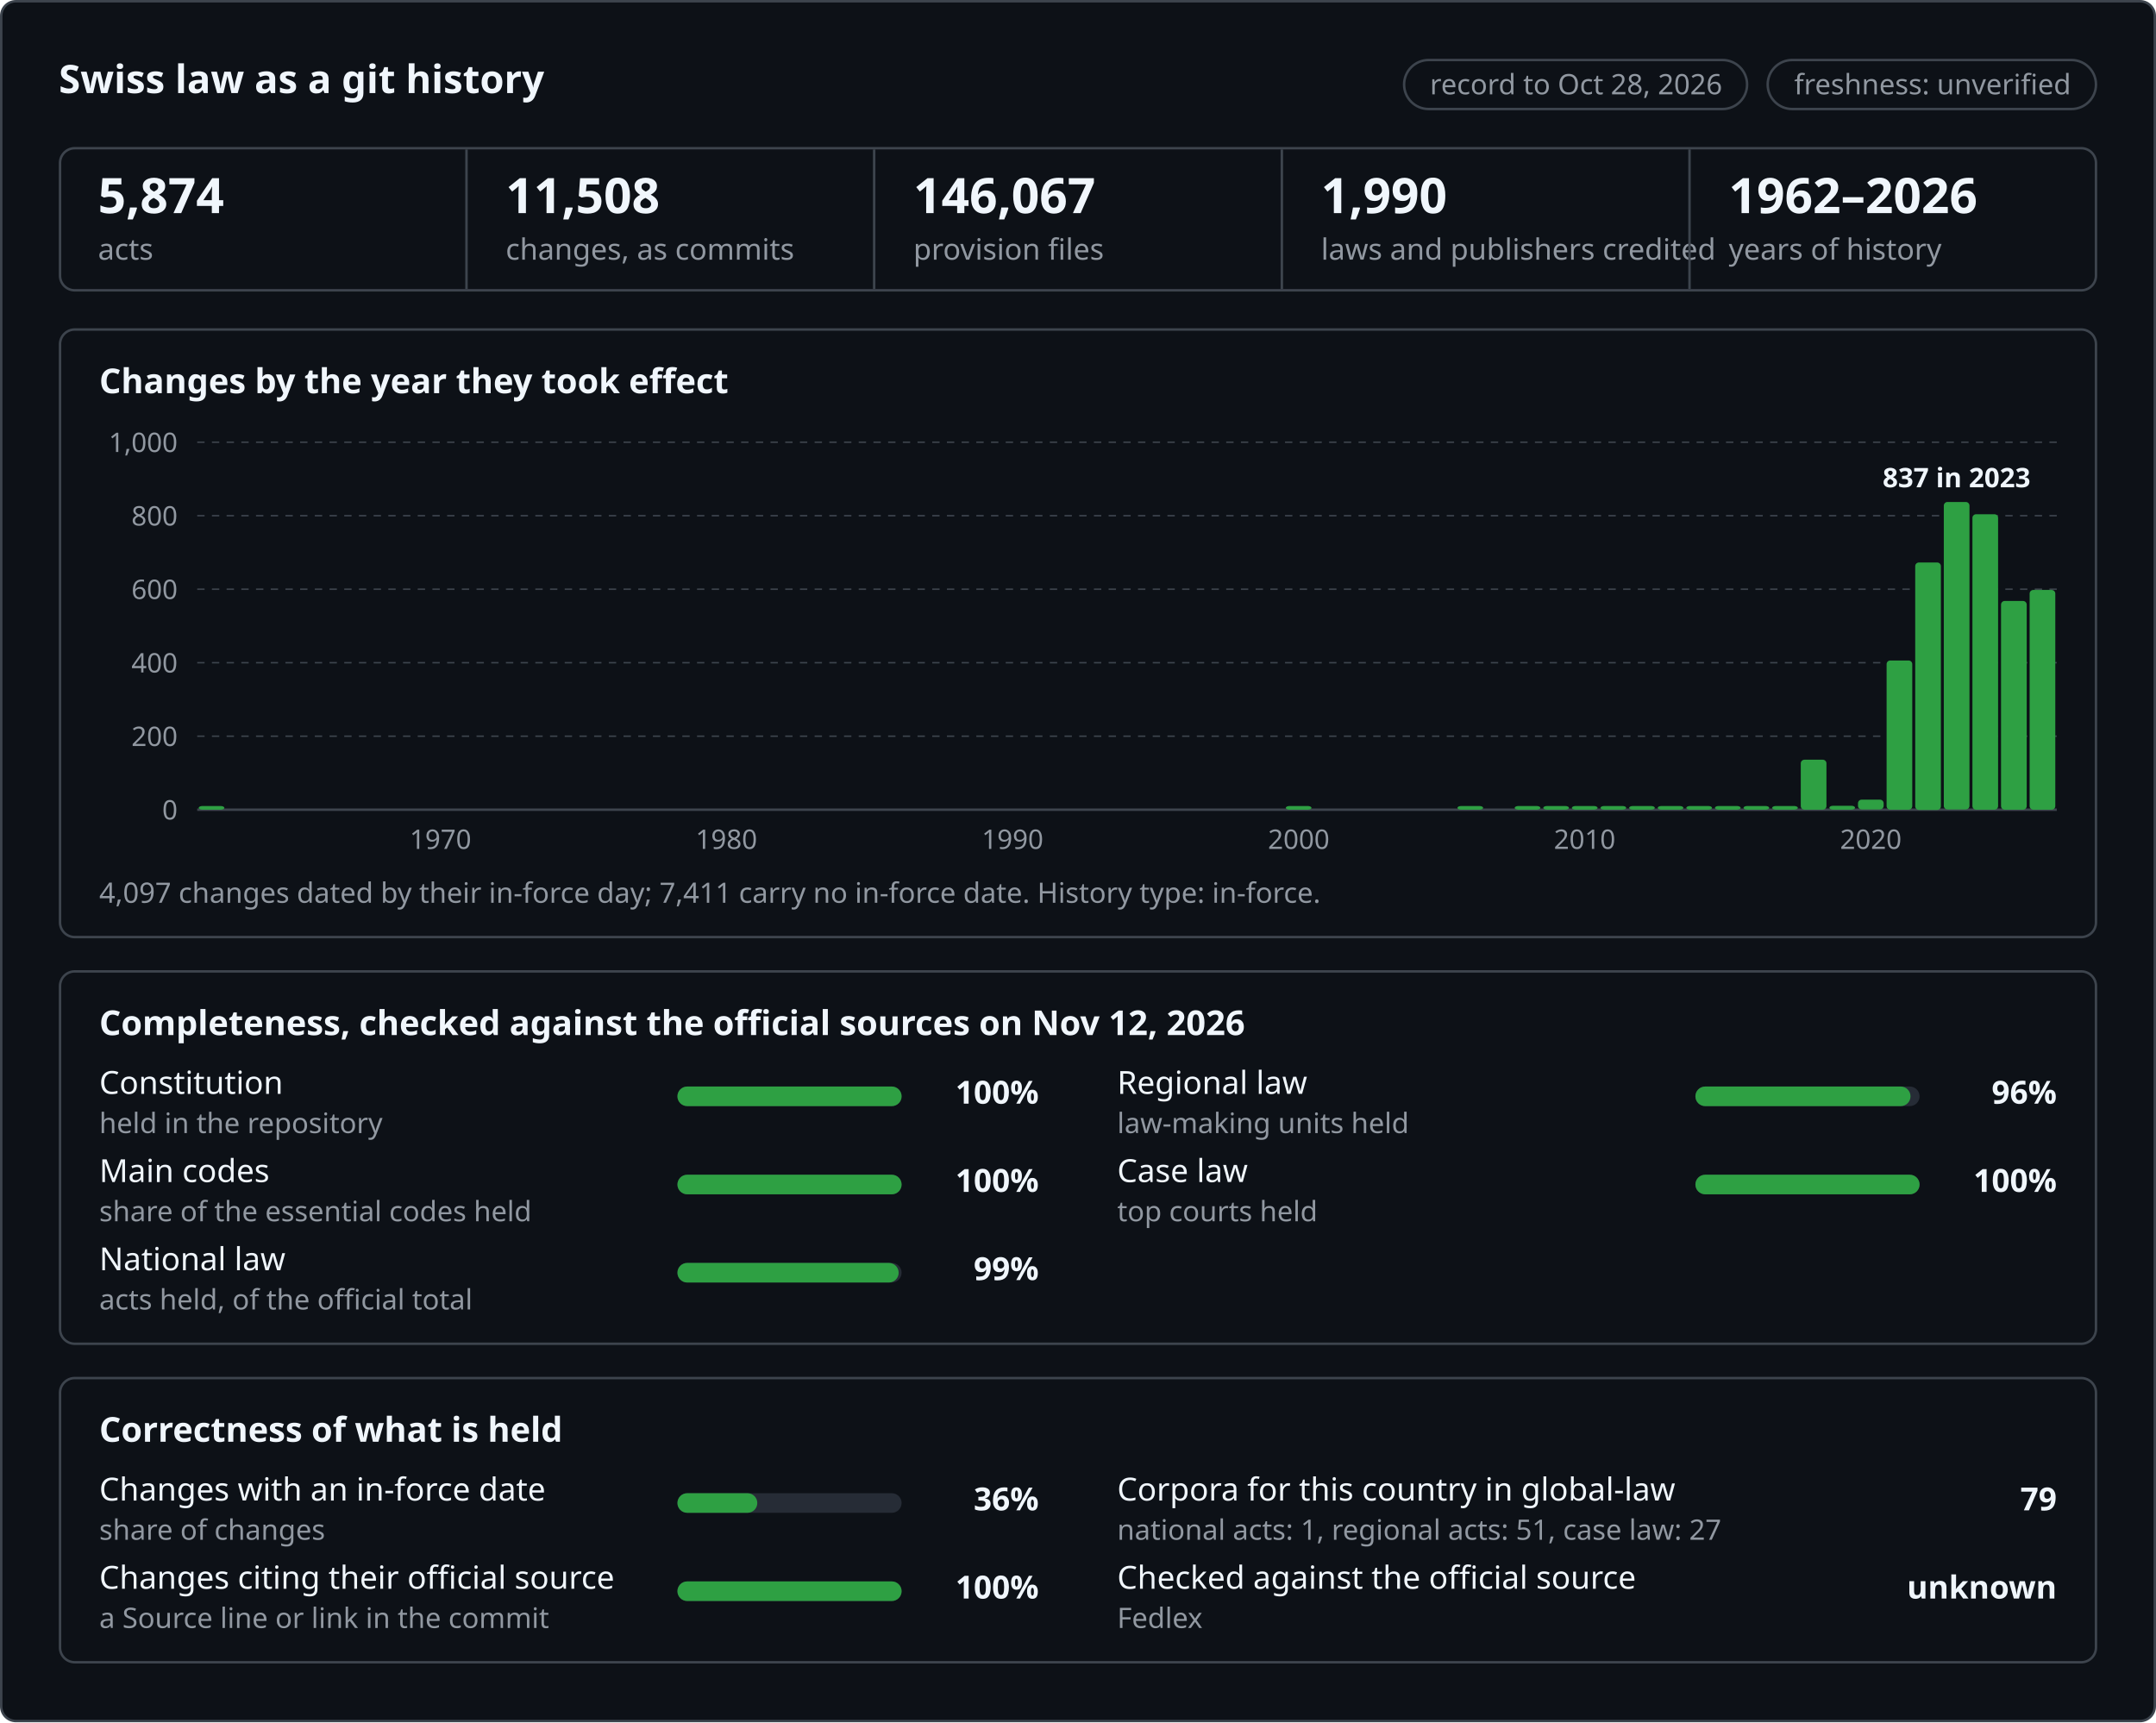
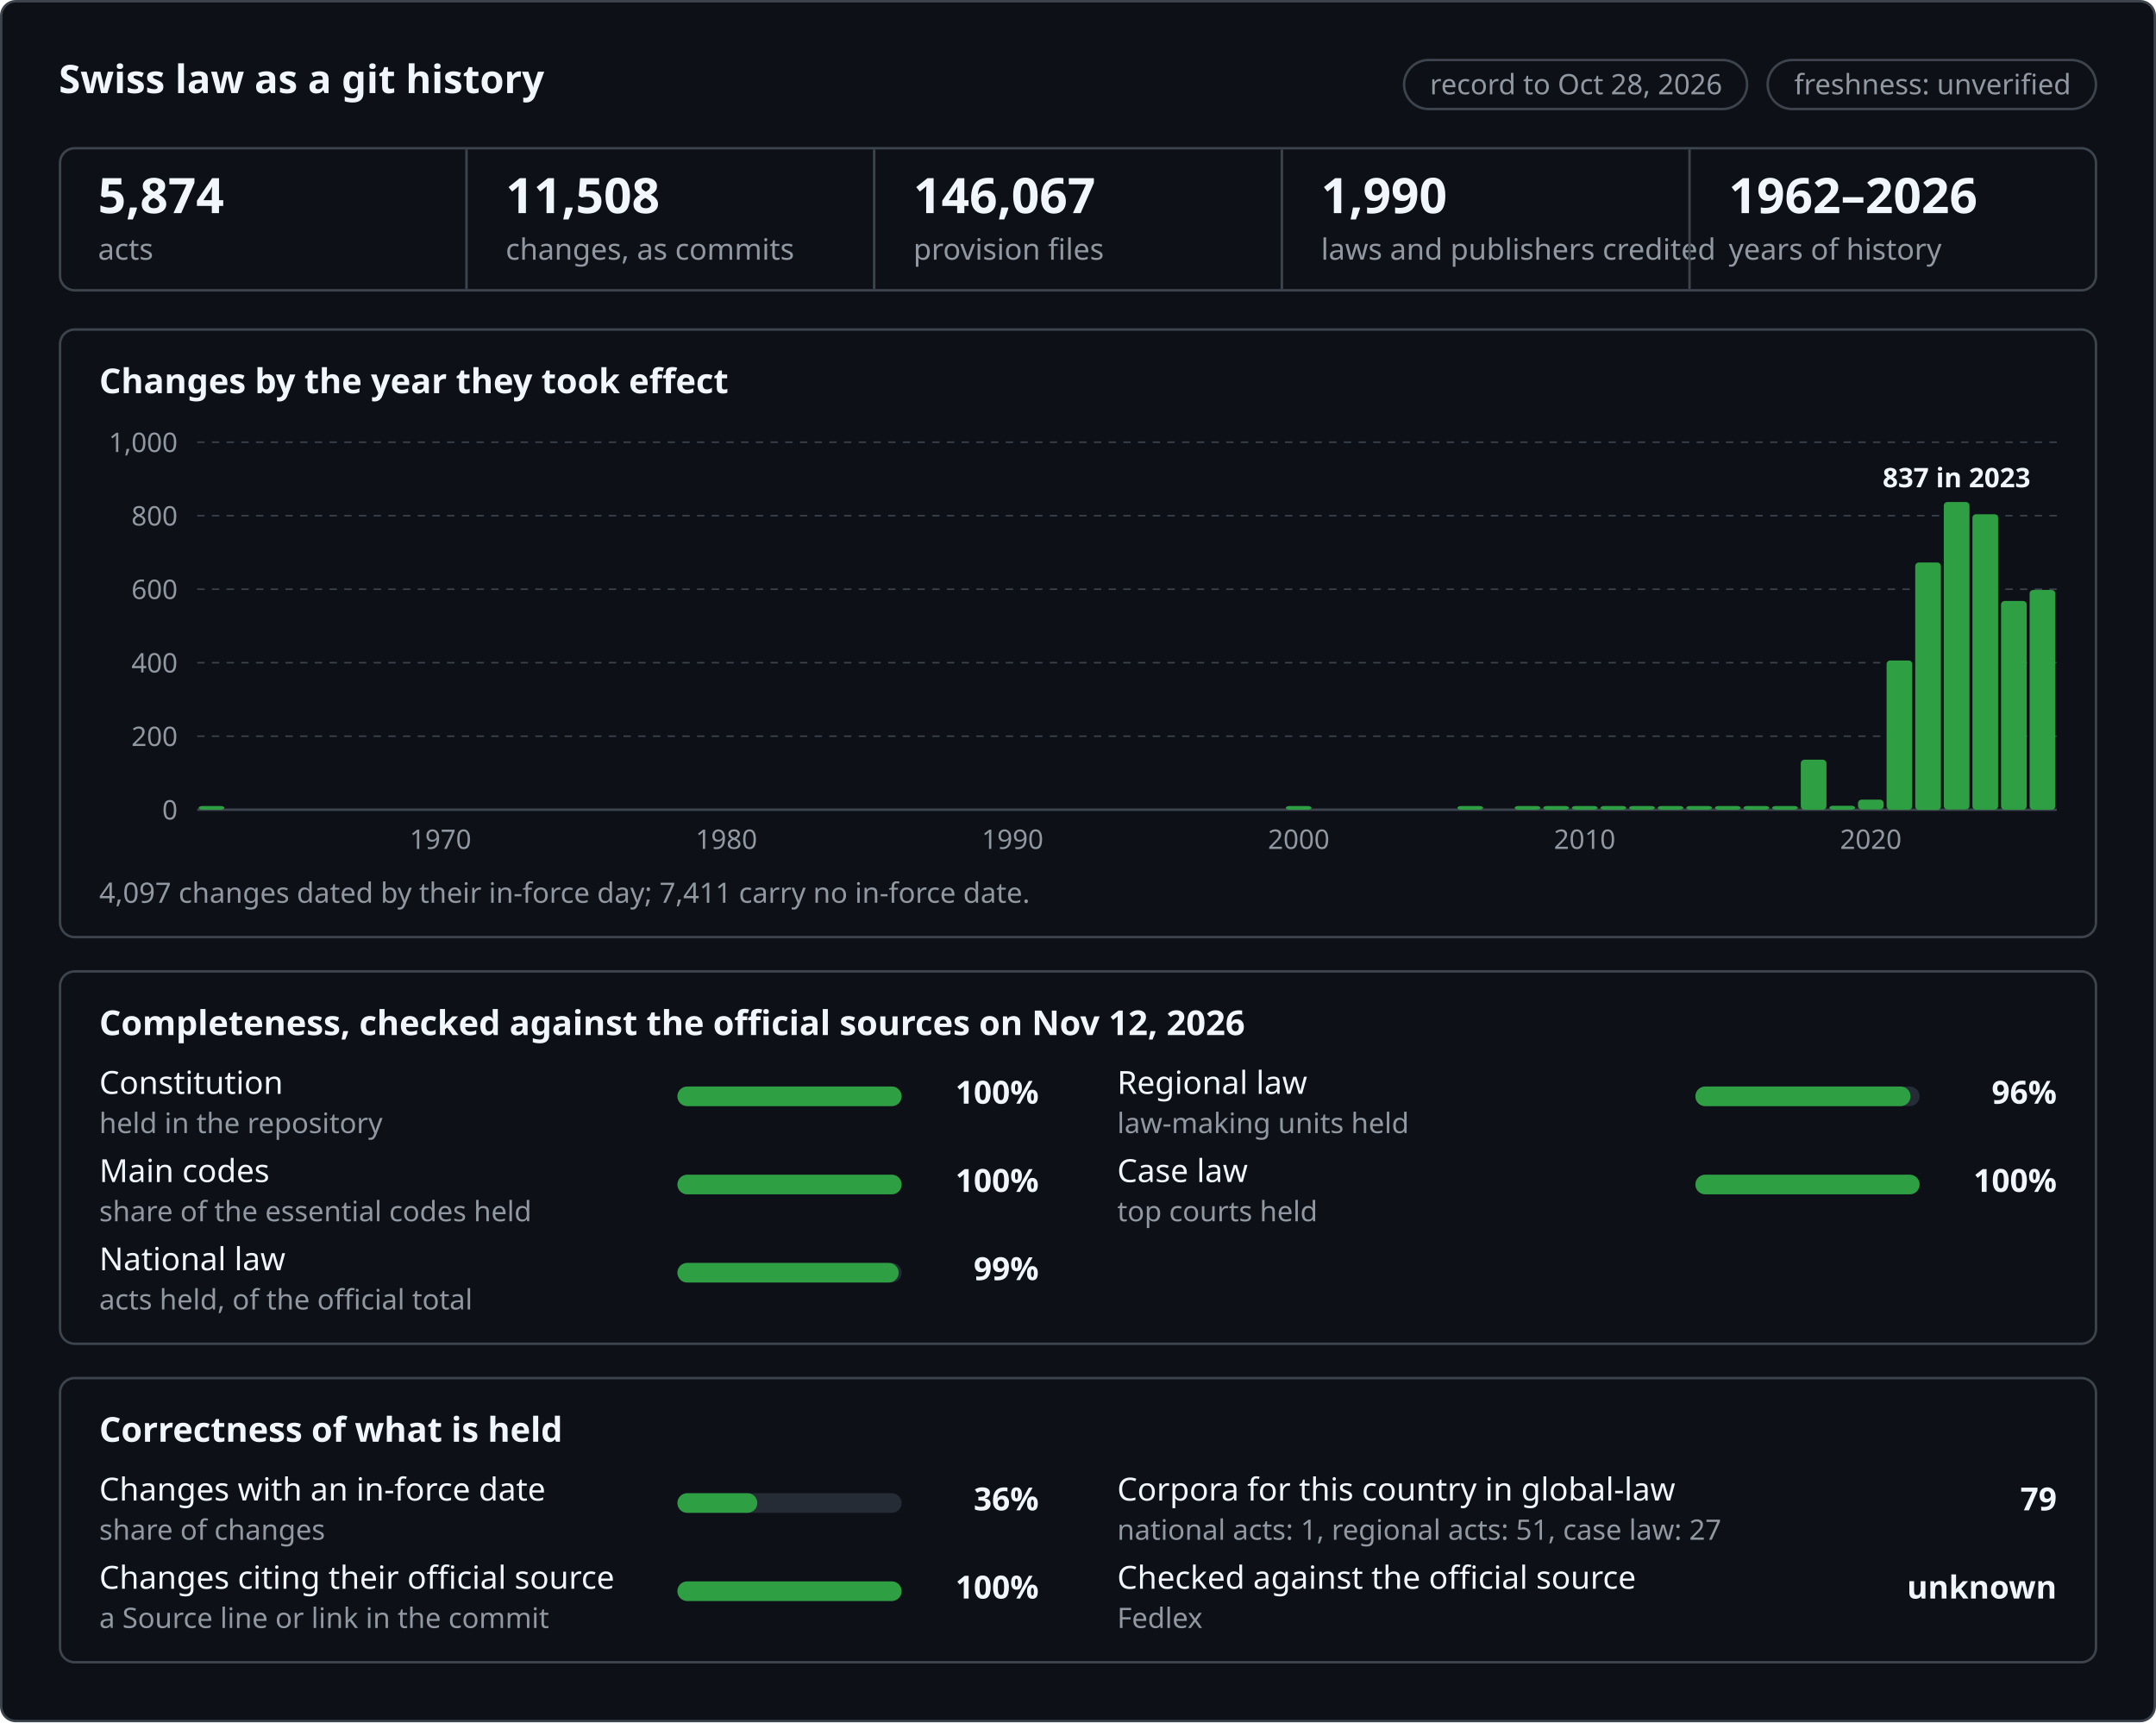
<svg xmlns="http://www.w3.org/2000/svg" width="880" height="703" viewBox="0 0 880 703" font-family="-apple-system,BlinkMacSystemFont,Segoe UI,Noto Sans,Helvetica,Arial,sans-serif">
  <rect x="0.5" y="0.5" width="879" height="702" rx="6" fill="#0d1117" stroke="#3d444d" />
  <text x="24" y="38" font-size="16" font-weight="600" fill="#f0f6fc">Swiss law as a git history</text>
  <rect x="573.1" y="24.5" width="140" height="20" rx="10" fill="none" stroke="#3d444d" />
  <text x="643.3" y="38.5" font-size="11.5" font-weight="500" text-anchor="middle" fill="#9198a1">record to Oct 28, 2026</text>
  <rect x="721.5" y="24.5" width="134" height="20" rx="10" fill="none" stroke="#3d444d" />
  <text x="788.8" y="38.5" font-size="11.5" font-weight="500" text-anchor="middle" fill="#9198a1">freshness: unverified</text>
  <rect x="24.5" y="60.5" width="831" height="58" rx="6" fill="#0d1117" stroke="#3d444d" />
  <text x="40.0" y="87" font-size="20" font-weight="600" fill="#f0f6fc">5,874</text>
  <text x="40.0" y="106" font-size="12" fill="#9198a1">acts</text>
  <line x1="190.4" y1="61" x2="190.4" y2="118" stroke="#3d444d" />
  <text x="206.4" y="87" font-size="20" font-weight="600" fill="#f0f6fc">11,508</text>
  <text x="206.4" y="106" font-size="12" fill="#9198a1">changes, as commits</text>
  <line x1="356.8" y1="61" x2="356.8" y2="118" stroke="#3d444d" />
  <text x="372.8" y="87" font-size="20" font-weight="600" fill="#f0f6fc">146,067</text>
  <text x="372.8" y="106" font-size="12" fill="#9198a1">provision files</text>
  <line x1="523.2" y1="61" x2="523.2" y2="118" stroke="#3d444d" />
  <text x="539.2" y="87" font-size="20" font-weight="600" fill="#f0f6fc">1,990</text>
  <text x="539.2" y="106" font-size="12" fill="#9198a1" textLength="142" lengthAdjust="spacingAndGlyphs">laws and publishers credited</text>
  <line x1="689.6" y1="61" x2="689.6" y2="118" stroke="#3d444d" />
  <text x="705.6" y="87" font-size="20" font-weight="600" fill="#f0f6fc">1962–2026</text>
  <text x="705.6" y="106" font-size="12" fill="#9198a1">years of history</text>
  <rect x="24.5" y="134.5" width="831" height="248" rx="6" fill="#0d1117" stroke="#3d444d" />
  <text x="40.5" y="160.5" font-size="14" font-weight="600" fill="#f0f6fc">Changes by the year they took effect</text>
  <line x1="80.5" y1="330.5" x2="839.5" y2="330.5" stroke="#3d444d" stroke-width="1" />
  <text x="72.5" y="334.5" font-size="11" text-anchor="end" fill="#9198a1">0</text>
  <line x1="80.5" y1="300.5" x2="839.5" y2="300.5" stroke="#3d444d" stroke-width="0.6" stroke-dasharray="3 3" />
  <text x="72.5" y="304.5" font-size="11" text-anchor="end" fill="#9198a1">200</text>
  <line x1="80.5" y1="270.5" x2="839.5" y2="270.5" stroke="#3d444d" stroke-width="0.6" stroke-dasharray="3 3" />
  <text x="72.5" y="274.5" font-size="11" text-anchor="end" fill="#9198a1">400</text>
  <line x1="80.5" y1="240.5" x2="839.5" y2="240.5" stroke="#3d444d" stroke-width="0.6" stroke-dasharray="3 3" />
  <text x="72.5" y="244.5" font-size="11" text-anchor="end" fill="#9198a1">600</text>
  <line x1="80.5" y1="210.5" x2="839.5" y2="210.5" stroke="#3d444d" stroke-width="0.6" stroke-dasharray="3 3" />
  <text x="72.5" y="214.5" font-size="11" text-anchor="end" fill="#9198a1">800</text>
  <line x1="80.5" y1="180.5" x2="839.5" y2="180.5" stroke="#3d444d" stroke-width="0.6" stroke-dasharray="3 3" />
  <text x="72.5" y="184.5" font-size="11" text-anchor="end" fill="#9198a1">1,000</text>
  <rect x="81.10" y="329.0" width="10.48" height="1.5" rx="1.5" fill="#2ea043" />
  <text x="179.8" y="346.5" font-size="11" text-anchor="middle" fill="#9198a1">1970</text>
  <text x="296.5" y="346.5" font-size="11" text-anchor="middle" fill="#9198a1">1980</text>
  <text x="413.3" y="346.5" font-size="11" text-anchor="middle" fill="#9198a1">1990</text>
  <rect x="524.82" y="329.0" width="10.48" height="1.5" rx="1.5" fill="#2ea043" />
  <text x="530.1" y="346.5" font-size="11" text-anchor="middle" fill="#9198a1">2000</text>
  <rect x="594.88" y="329.0" width="10.48" height="1.5" rx="1.5" fill="#2ea043" />
  <rect x="618.24" y="329.0" width="10.48" height="1.5" rx="1.5" fill="#2ea043" />
  <rect x="629.92" y="329.0" width="10.48" height="1.5" rx="1.5" fill="#2ea043" />
  <rect x="641.59" y="329.0" width="10.48" height="1.5" rx="1.5" fill="#2ea043" />
  <text x="646.8" y="346.5" font-size="11" text-anchor="middle" fill="#9198a1">2010</text>
  <rect x="653.27" y="329.0" width="10.48" height="1.5" rx="1.5" fill="#2ea043" />
  <rect x="664.95" y="329.0" width="10.48" height="1.5" rx="1.5" fill="#2ea043" />
  <rect x="676.62" y="329.0" width="10.48" height="1.5" rx="1.5" fill="#2ea043" />
  <rect x="688.30" y="329.0" width="10.48" height="1.5" rx="1.5" fill="#2ea043" />
  <rect x="699.98" y="329.0" width="10.48" height="1.5" rx="1.5" fill="#2ea043" />
  <rect x="711.65" y="329.0" width="10.48" height="1.5" rx="1.5" fill="#2ea043" />
  <rect x="723.33" y="329.0" width="10.48" height="1.5" rx="1.5" fill="#2ea043" />
  <rect x="735.01" y="310.1" width="10.48" height="20.4" rx="1.5" fill="#2ea043" />
  <rect x="746.68" y="328.9" width="10.48" height="1.6" rx="1.5" fill="#2ea043" />
  <rect x="758.36" y="326.4" width="10.48" height="4.0" rx="1.5" fill="#2ea043" />
  <text x="763.6" y="346.5" font-size="11" text-anchor="middle" fill="#9198a1">2020</text>
  <rect x="770.04" y="269.6" width="10.48" height="60.9" rx="1.5" fill="#2ea043" />
  <rect x="781.72" y="229.6" width="10.48" height="101.0" rx="1.5" fill="#2ea043" />
  <rect x="793.39" y="204.9" width="10.48" height="125.5" rx="1.5" fill="#2ea043" />
  <text x="798.6" y="198.9" font-size="11" font-weight="600" text-anchor="middle" fill="#f0f6fc">837 in 2023</text>
  <rect x="805.07" y="209.9" width="10.48" height="120.6" rx="1.5" fill="#2ea043" />
  <rect x="816.75" y="245.3" width="10.48" height="85.2" rx="1.5" fill="#2ea043" />
  <rect x="828.42" y="240.8" width="10.48" height="89.7" rx="1.5" fill="#2ea043" />
-   <text x="40.5" y="368.5" font-size="11.5" fill="#9198a1">4,097 changes dated by their in-force day; 7,411 carry no in-force date. History type: in-force.</text>
+   <text x="40.5" y="368.5" font-size="11.5" fill="#9198a1">4,097 changes dated by their in-force day; 7,411 carry no in-force date.</text>
  <rect x="24.5" y="396.5" width="831" height="152" rx="6" fill="#0d1117" stroke="#3d444d" />
  <text x="40.5" y="422.5" font-size="14" font-weight="600" fill="#f0f6fc">Completeness, checked against the official sources on Nov 12, 2026</text>
  <text x="40.5" y="446.5" font-size="13" fill="#f0f6fc">Constitution</text>
  <text x="40.5" y="462.5" font-size="11.5" fill="#9198a1">held in the repository</text>
  <g>
    <rect x="276.5" y="443.5" width="91.5" height="8" rx="4" fill="#262c36" />
    <rect x="276.5" y="443.5" width="91.5" height="8" rx="4" fill="#2ea043" />
  </g>
  <text x="424.0" y="450.5" font-size="13" font-weight="600" text-anchor="end" fill="#f0f6fc">100%</text>
  <text x="40.5" y="482.5" font-size="13" fill="#f0f6fc">Main codes</text>
  <text x="40.5" y="498.5" font-size="11.5" fill="#9198a1">share of the essential codes held</text>
  <g>
    <rect x="276.5" y="479.5" width="91.5" height="8" rx="4" fill="#262c36" />
    <rect x="276.5" y="479.5" width="91.5" height="8" rx="4" fill="#2ea043" />
  </g>
  <text x="424.0" y="486.5" font-size="13" font-weight="600" text-anchor="end" fill="#f0f6fc">100%</text>
  <text x="40.5" y="518.5" font-size="13" fill="#f0f6fc">National law</text>
  <text x="40.5" y="534.5" font-size="11.5" fill="#9198a1">acts held, of the official total</text>
  <g>
    <rect x="276.5" y="515.5" width="91.5" height="8" rx="4" fill="#262c36" />
    <rect x="276.5" y="515.5" width="90.3" height="8" rx="4" fill="#2ea043" />
  </g>
  <text x="424.0" y="522.5" font-size="13" font-weight="600" text-anchor="end" fill="#f0f6fc">99%</text>
  <text x="456.0" y="446.5" font-size="13" fill="#f0f6fc">Regional law</text>
  <text x="456.0" y="462.5" font-size="11.5" fill="#9198a1">law-making units held</text>
  <g>
    <rect x="692.0" y="443.5" width="91.5" height="8" rx="4" fill="#262c36" />
    <rect x="692.0" y="443.5" width="87.8" height="8" rx="4" fill="#2ea043" />
  </g>
  <text x="839.5" y="450.5" font-size="13" font-weight="600" text-anchor="end" fill="#f0f6fc">96%</text>
  <text x="456.0" y="482.5" font-size="13" fill="#f0f6fc">Case law</text>
  <text x="456.0" y="498.5" font-size="11.5" fill="#9198a1">top courts held</text>
  <g>
    <rect x="692.0" y="479.5" width="91.5" height="8" rx="4" fill="#262c36" />
    <rect x="692.0" y="479.5" width="91.5" height="8" rx="4" fill="#2ea043" />
  </g>
  <text x="839.5" y="486.5" font-size="13" font-weight="600" text-anchor="end" fill="#f0f6fc">100%</text>
  <rect x="24.5" y="562.5" width="831" height="116" rx="6" fill="#0d1117" stroke="#3d444d" />
  <text x="40.5" y="588.5" font-size="14" font-weight="600" fill="#f0f6fc">Correctness of what is held</text>
  <text x="40.5" y="612.5" font-size="13" fill="#f0f6fc">Changes with an in-force date</text>
  <text x="40.5" y="628.5" font-size="11.5" fill="#9198a1">share of changes</text>
  <g>
    <rect x="276.5" y="609.5" width="91.5" height="8" rx="4" fill="#262c36" />
    <rect x="276.5" y="609.5" width="32.6" height="8" rx="4" fill="#2ea043" />
  </g>
  <text x="424.0" y="616.5" font-size="13" font-weight="600" text-anchor="end" fill="#f0f6fc">36%</text>
  <text x="40.5" y="648.5" font-size="13" fill="#f0f6fc">Changes citing their official source</text>
  <text x="40.5" y="664.5" font-size="11.5" fill="#9198a1">a Source line or link in the commit</text>
  <g>
    <rect x="276.5" y="645.5" width="91.5" height="8" rx="4" fill="#262c36" />
    <rect x="276.5" y="645.5" width="91.5" height="8" rx="4" fill="#2ea043" />
  </g>
  <text x="424.0" y="652.5" font-size="13" font-weight="600" text-anchor="end" fill="#f0f6fc">100%</text>
  <text x="456.0" y="612.5" font-size="13" fill="#f0f6fc">Corpora for this country in global-law</text>
  <text x="456.0" y="628.5" font-size="11.5" fill="#9198a1">national acts: 1, regional acts: 51, case law: 27</text>
  <text x="839.5" y="616.5" font-size="13" font-weight="600" text-anchor="end" fill="#f0f6fc">79</text>
  <text x="456.0" y="648.5" font-size="13" fill="#f0f6fc">Checked against the official source</text>
  <text x="456.0" y="664.5" font-size="11.5" fill="#9198a1">Fedlex</text>
  <text x="839.5" y="652.5" font-size="13" font-weight="600" text-anchor="end" fill="#f0f6fc">unknown</text>
</svg>
